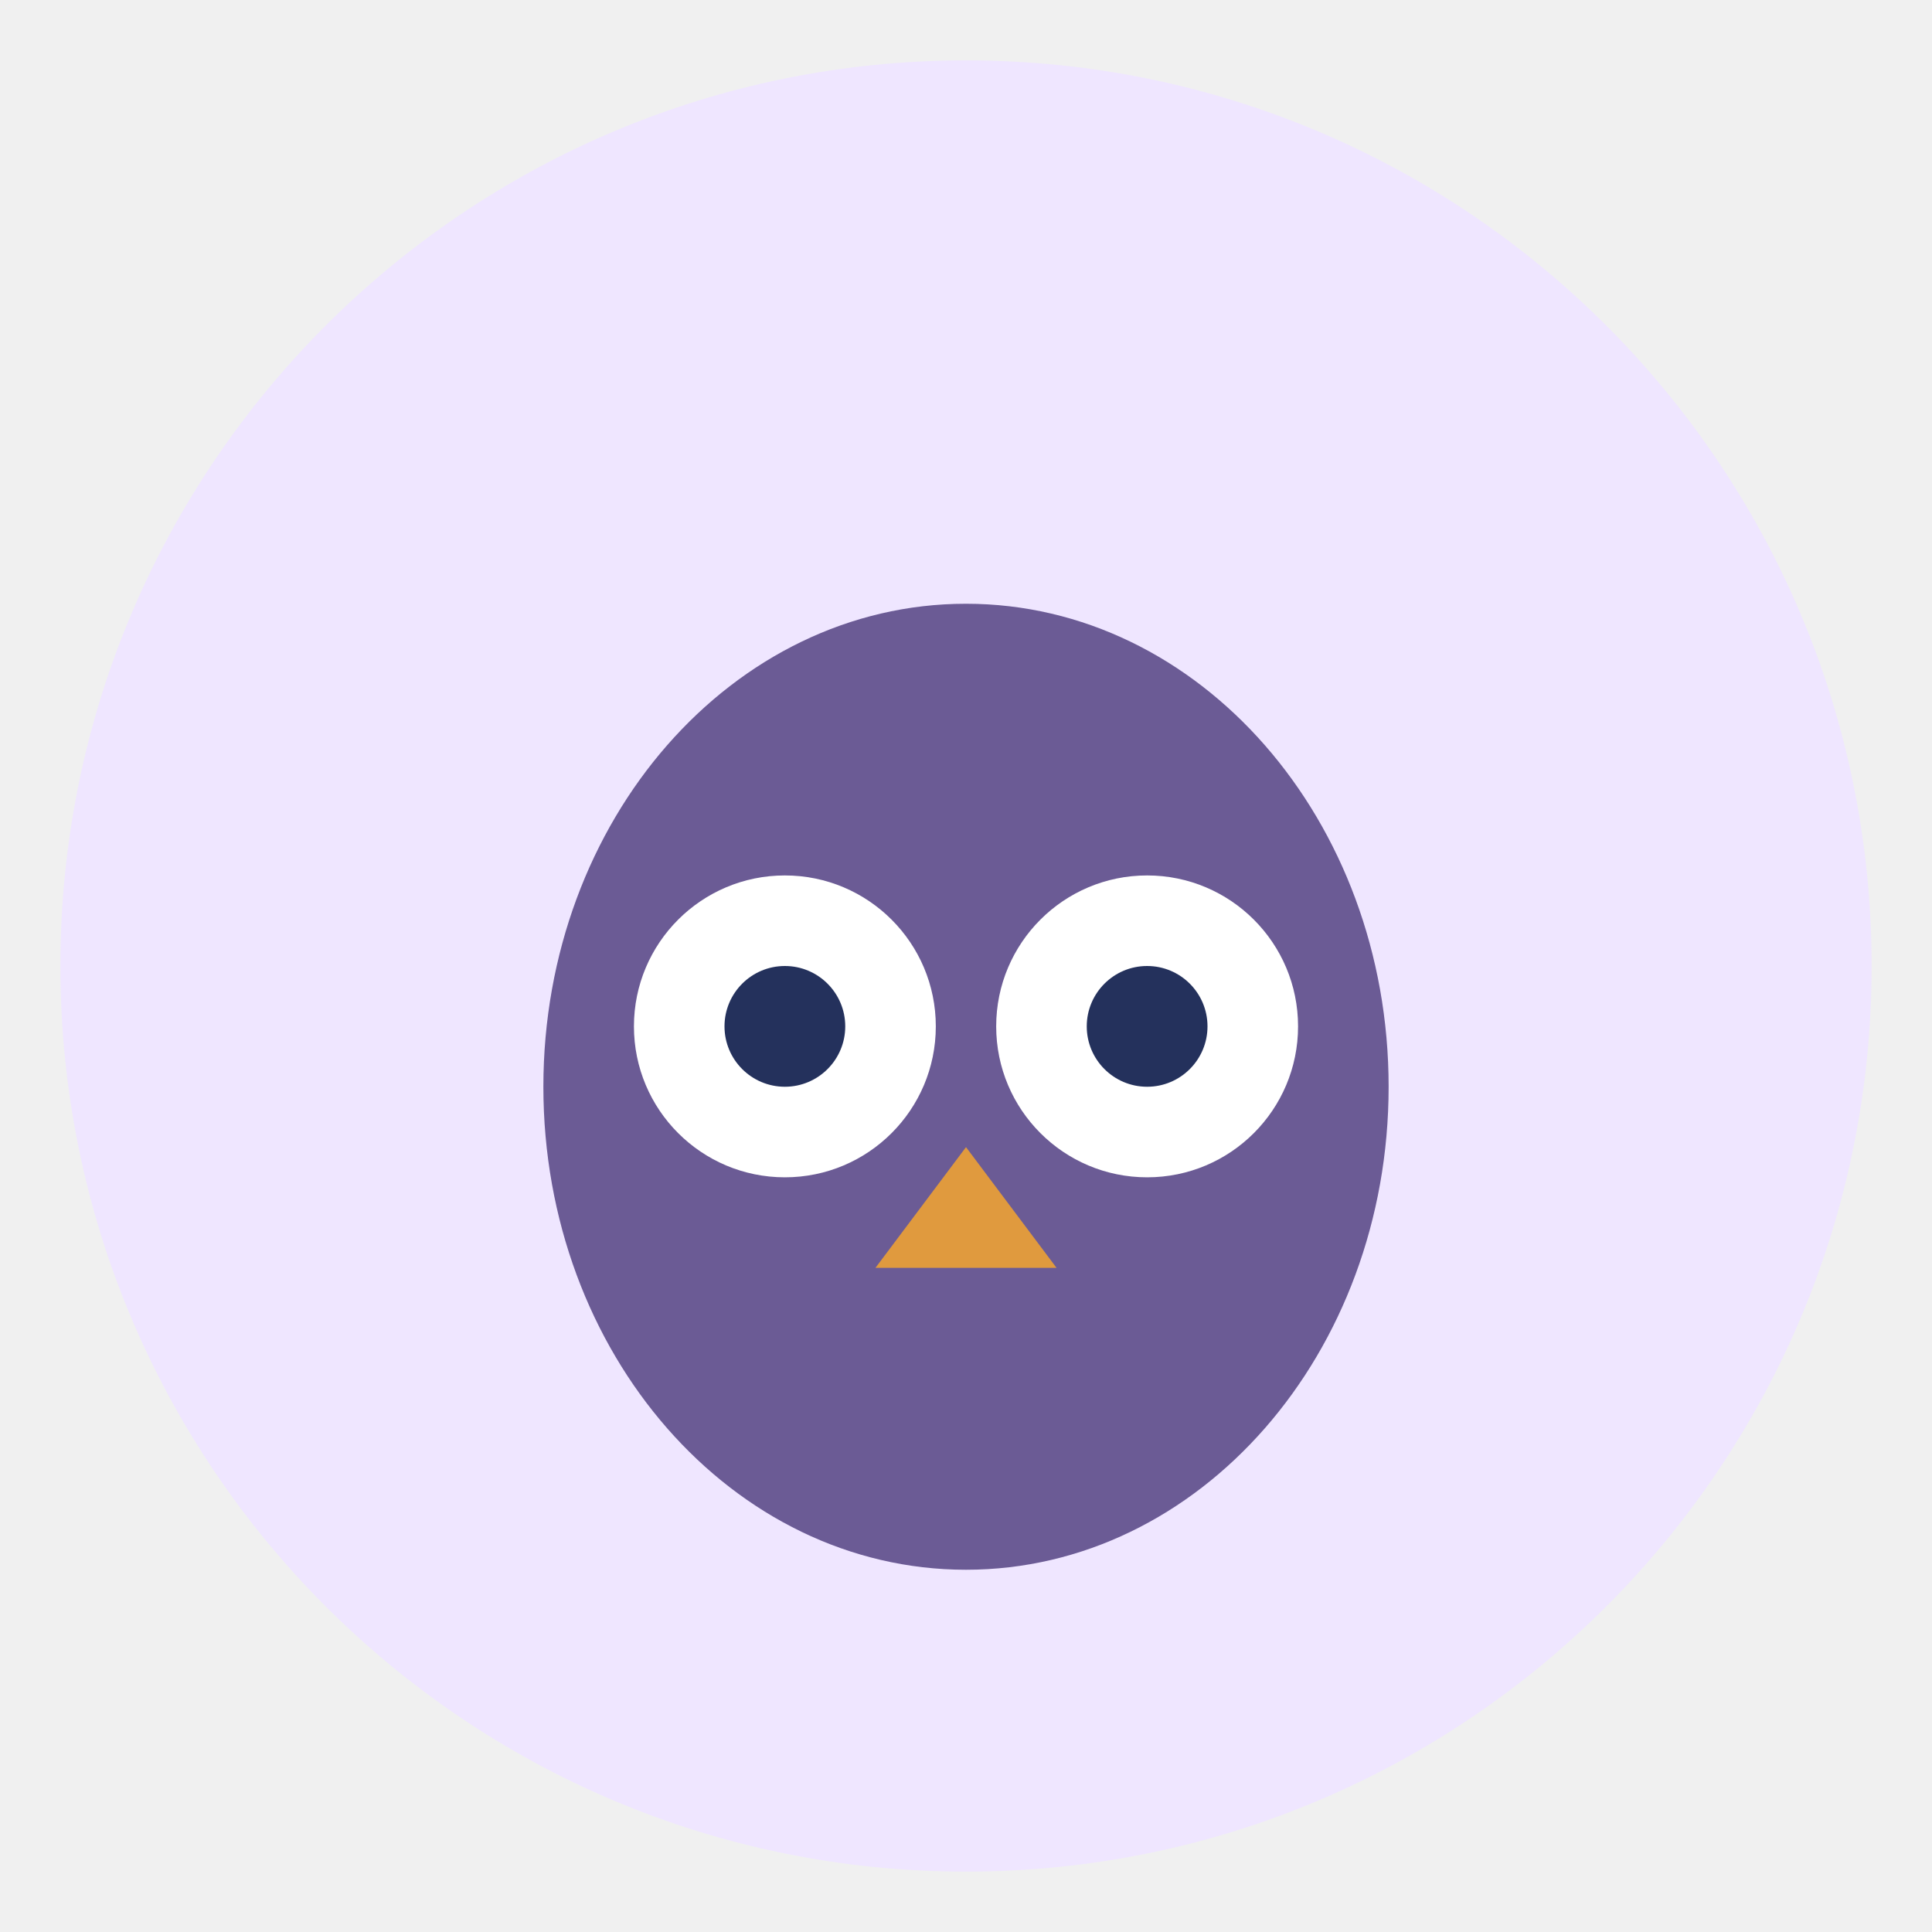
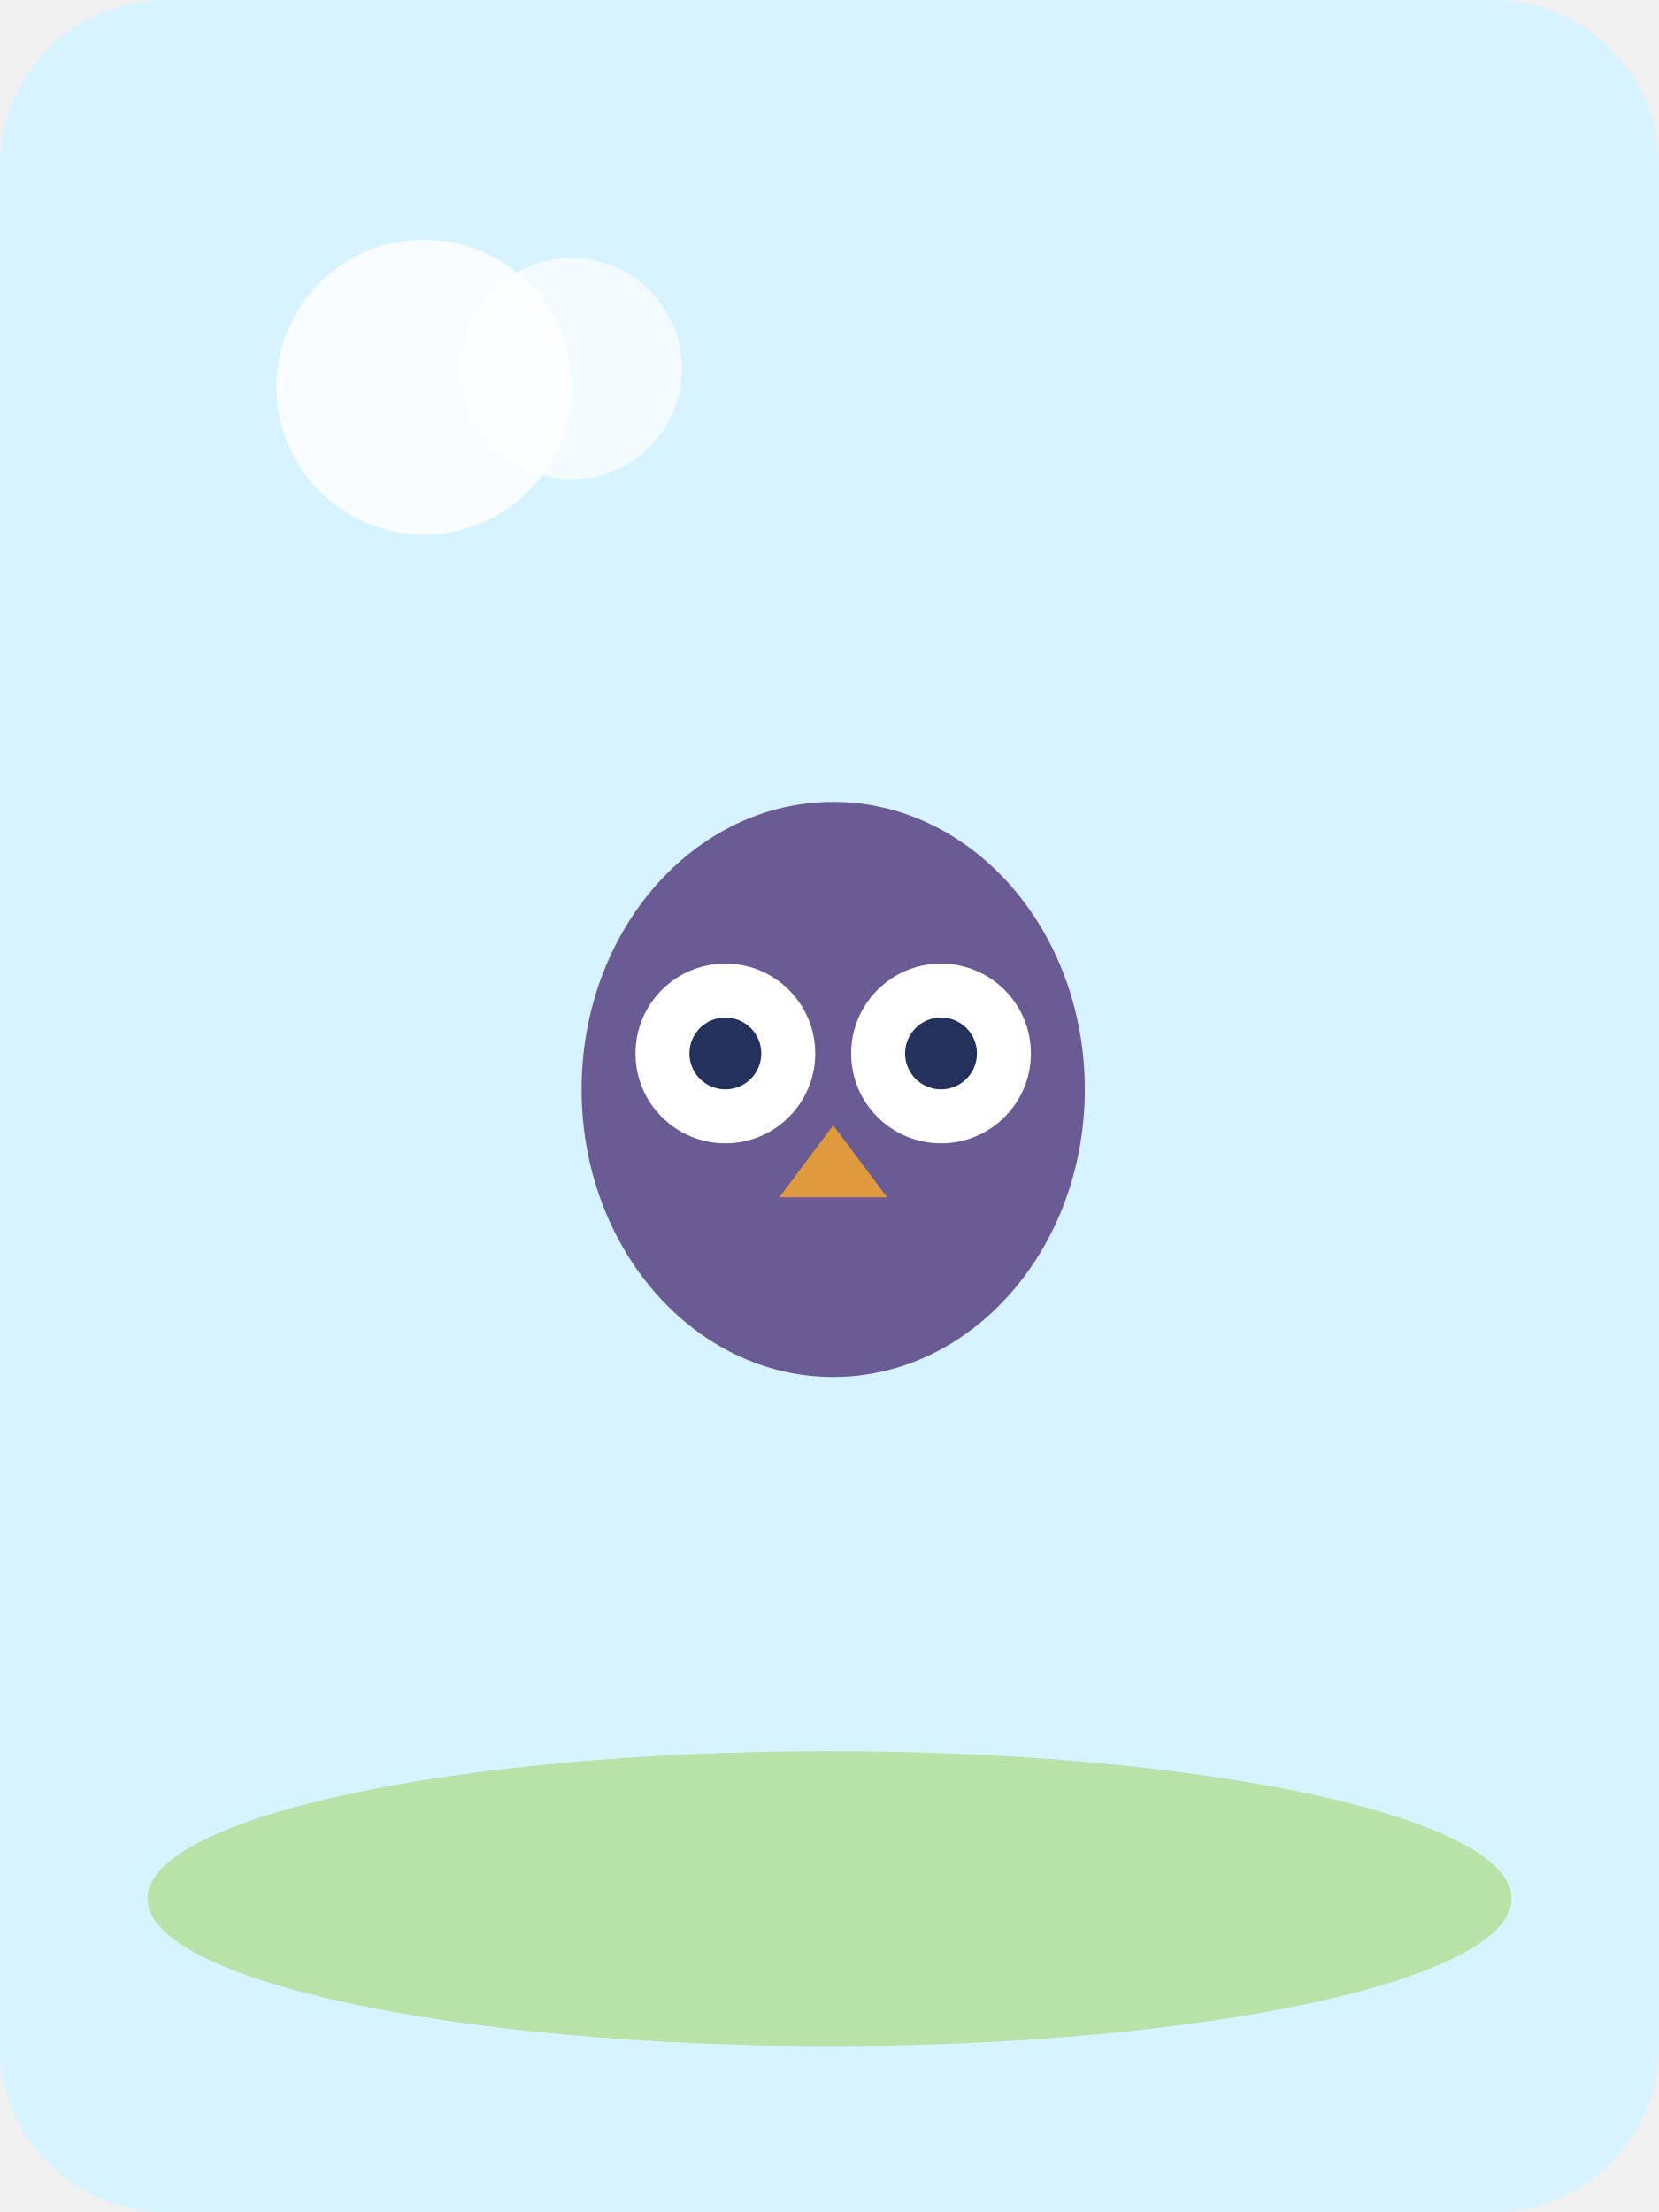
- <svg xmlns="http://www.w3.org/2000/svg" viewBox="0 0 64 64">
-   <circle cx="32" cy="32" r="30" fill="#efe6ff" />
-   <ellipse cx="32" cy="36" rx="14" ry="16" fill="#6b5b95" />
-   <circle cx="26" cy="34" r="5" fill="#fff" />
-   <circle cx="38" cy="34" r="5" fill="#fff" />
-   <circle cx="26" cy="34" r="2" fill="#24315c" />
-   <circle cx="38" cy="34" r="2" fill="#24315c" />
-   <path d="M32 38 L29 42 L35 42 Z" fill="#e09a3e" />
+ <svg xmlns="http://www.w3.org/2000/svg" viewBox="0 0 180 240">
+   <rect width="180" height="240" rx="18" fill="#d7f3ff" />
+   <circle cx="46" cy="42" r="16" fill="#fff" opacity=".85" />
+   <circle cx="62" cy="40" r="12" fill="#fff" opacity=".7" />
+   <ellipse cx="90" cy="206" rx="74" ry="16" fill="#b7e3a8" />
+   <g transform="translate(28,48) scale(1.95)">
+     <ellipse cx="32" cy="36" rx="14" ry="16" fill="#6b5b95" />
+     <circle cx="26" cy="34" r="5" fill="#fff" />
+     <circle cx="38" cy="34" r="5" fill="#fff" />
+     <circle cx="26" cy="34" r="2" fill="#24315c" />
+     <circle cx="38" cy="34" r="2" fill="#24315c" />
+     <path d="M32 38 L29 42 L35 42 Z" fill="#e09a3e" />
+   </g>
</svg>
